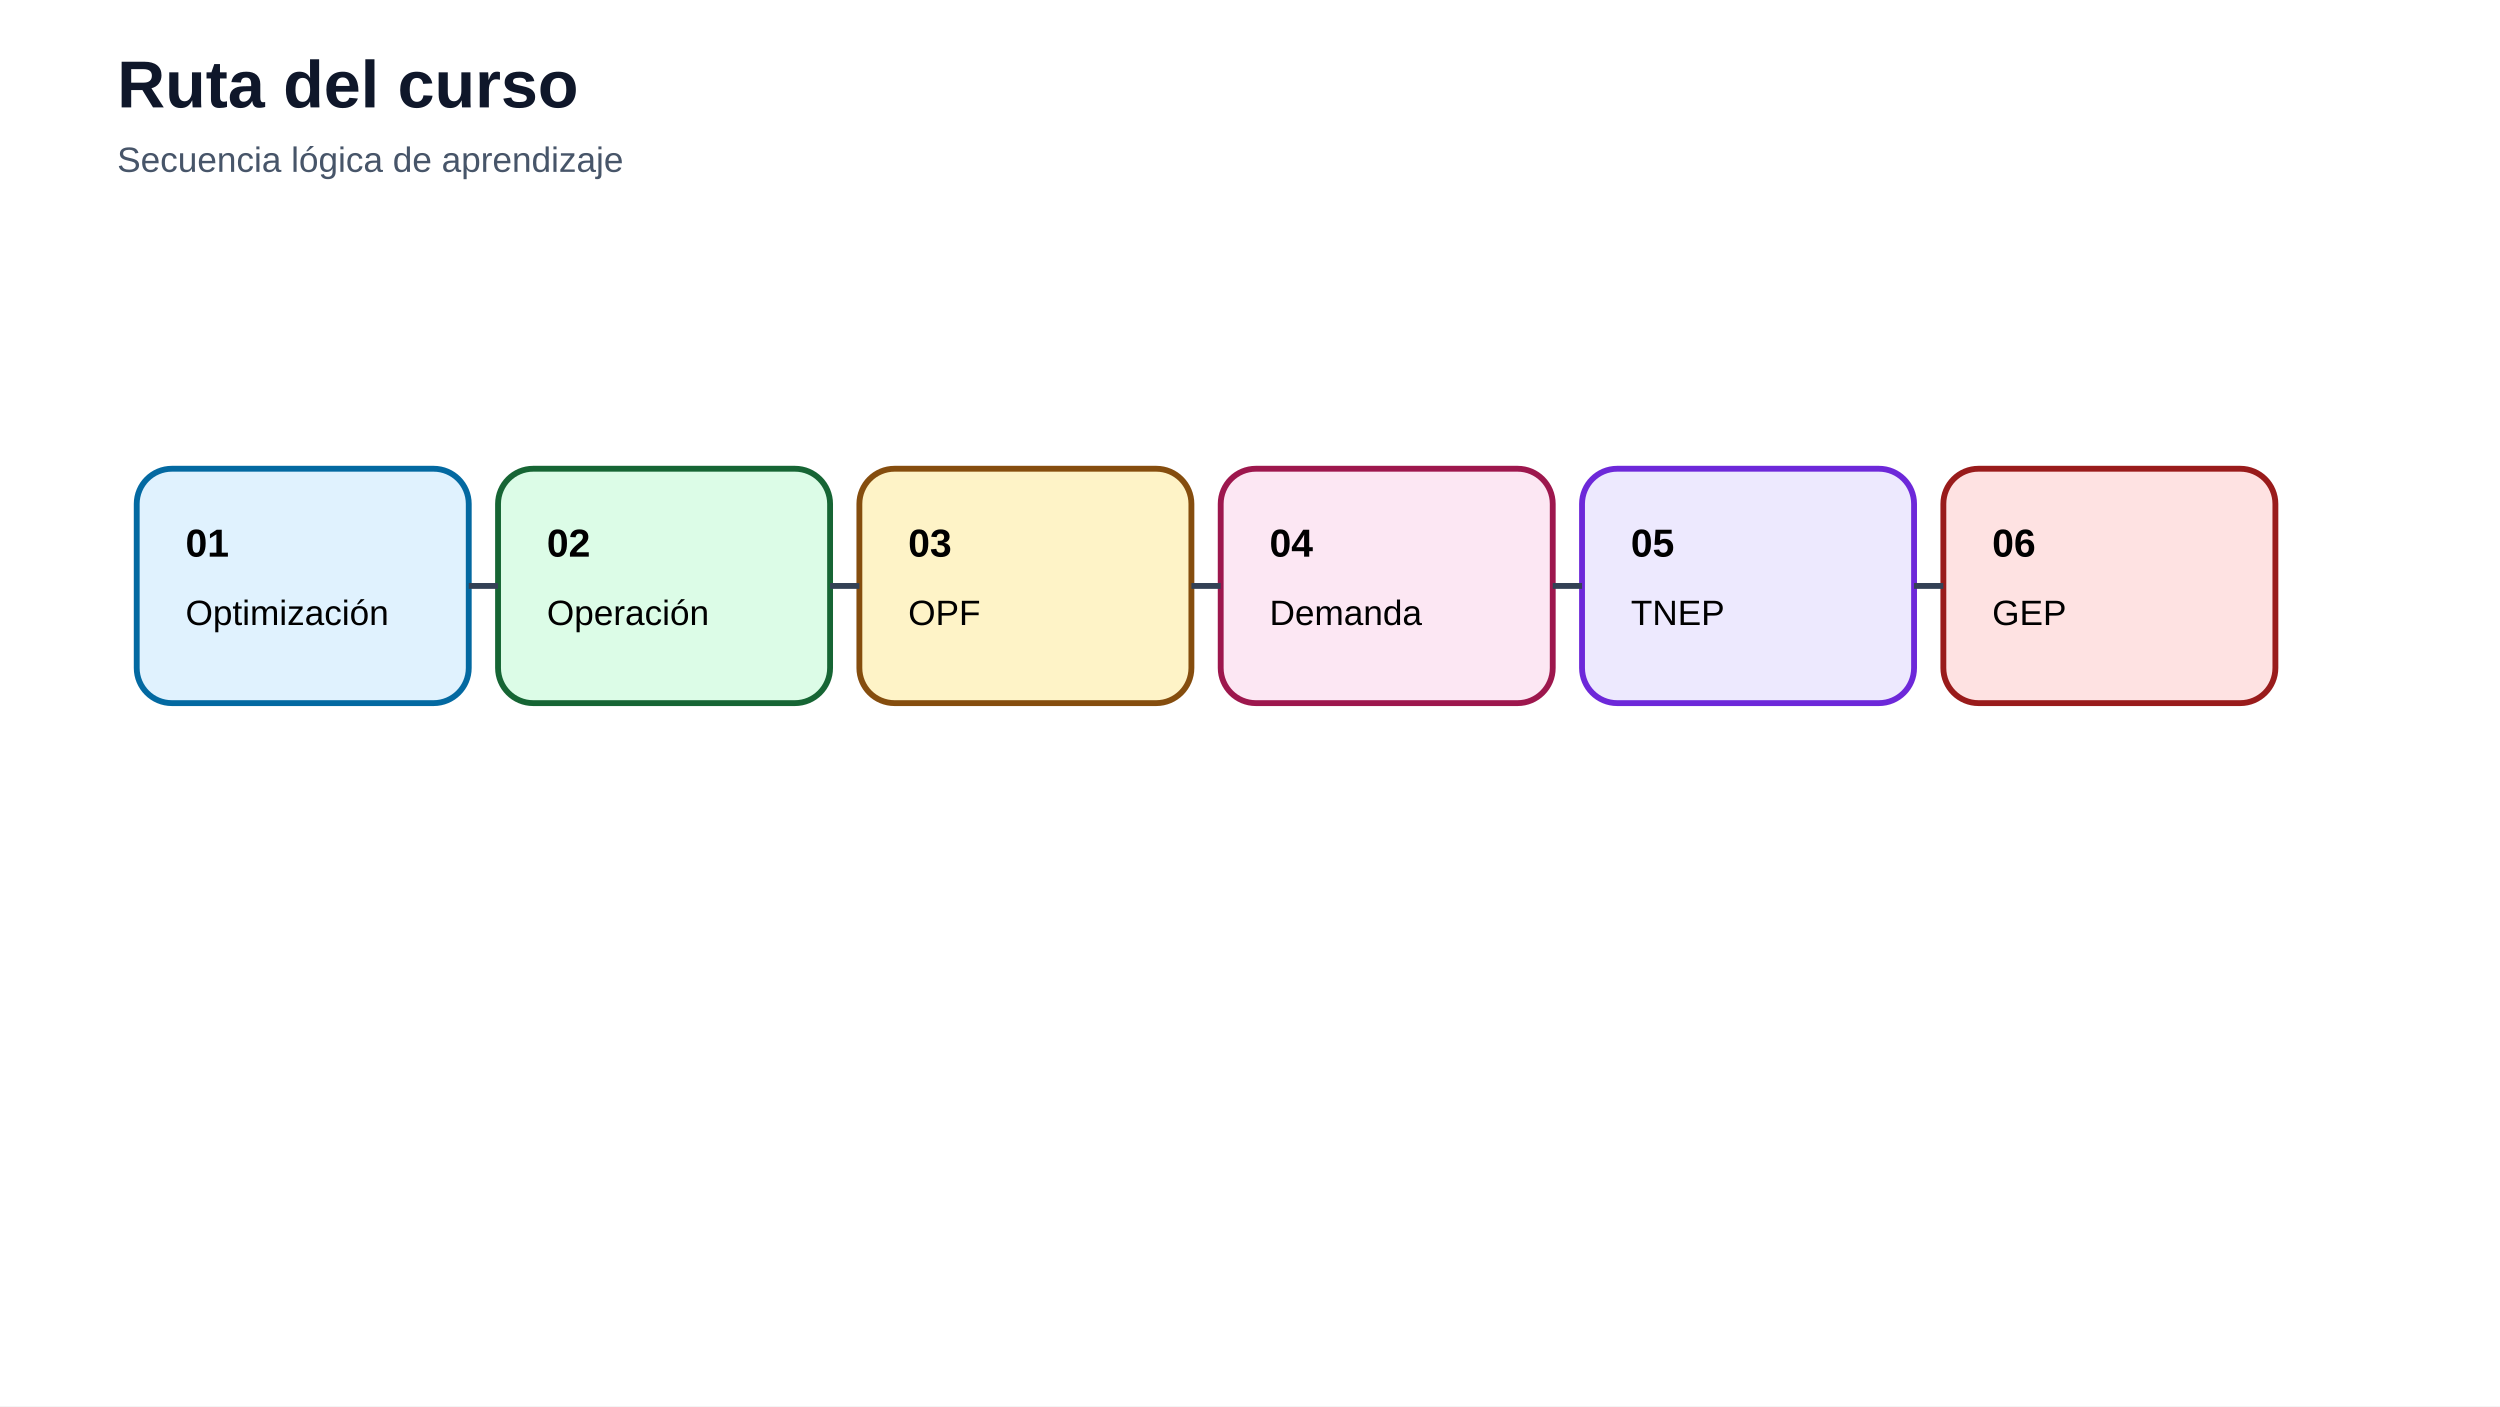
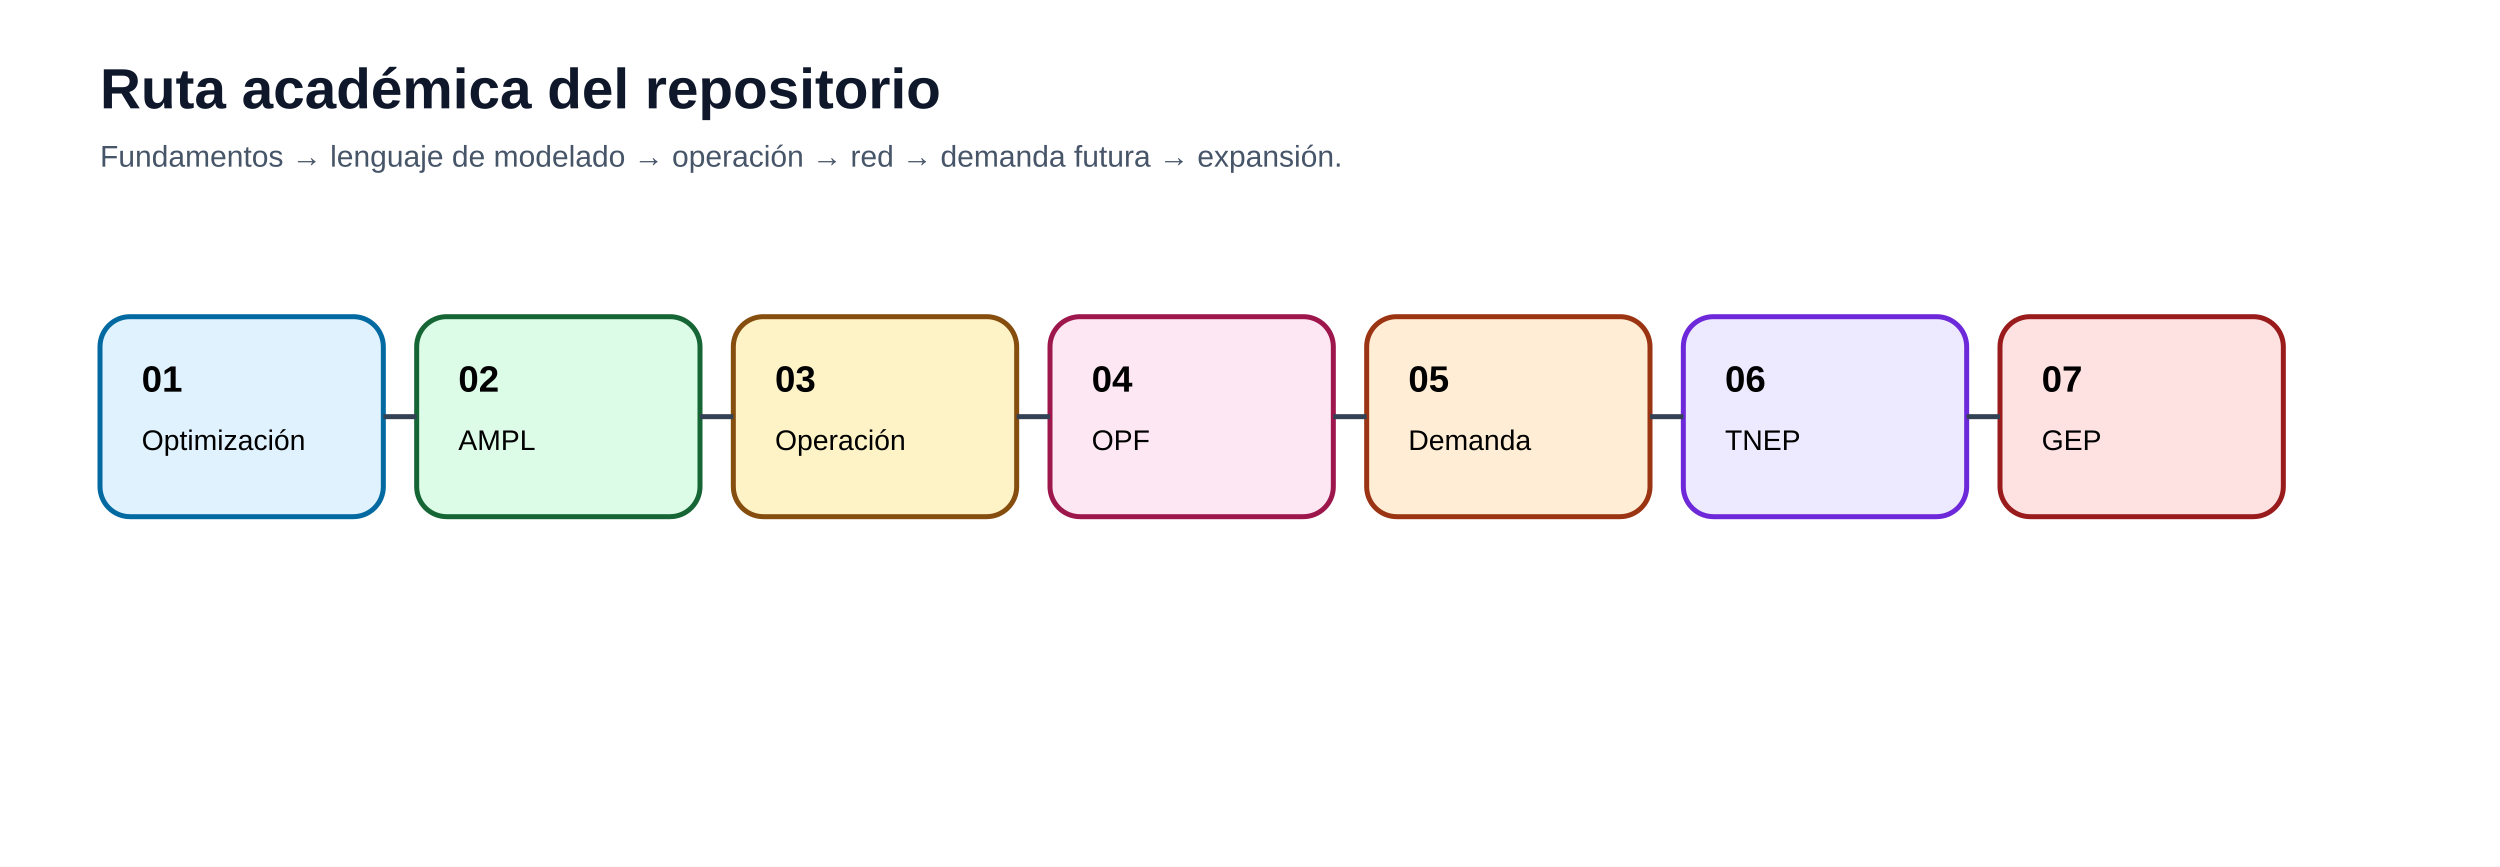
- <svg xmlns="http://www.w3.org/2000/svg" width="1280" height="720" viewBox="0 0 1280 720">
-   <rect width="100%" height="100%" fill="#ffffff" />
-   <text x="60" y="55" font-family="Arial" font-size="34" font-weight="bold" fill="#0f172a">Ruta del curso</text>
-   <text x="60" y="88" font-family="Arial" font-size="18" fill="#475569">Secuencia lógica de aprendizaje</text>
+ <svg xmlns="http://www.w3.org/2000/svg" width="1500" height="520" viewBox="0 0 1500 520">
+   <rect width="1500" height="520" fill="#ffffff" />
+   <text x="60" y="65" font-family="Arial" font-size="34" font-weight="bold" fill="#0f172a">Ruta académica del repositorio</text>
+   <text x="60" y="100" font-family="Arial" font-size="18" fill="#475569">Fundamentos → lenguaje de modelado → operación → red → demanda futura → expansión.</text>
  <g font-family="Arial">
-     <rect x="70" y="240" width="170" height="120" rx="18" fill="#e0f2fe" stroke="#0369a1" stroke-width="3" />
-     <text x="95" y="285" font-size="20" font-weight="bold">01</text>
-     <text x="95" y="320" font-size="18">Optimización</text>
-     <rect x="255" y="240" width="170" height="120" rx="18" fill="#dcfce7" stroke="#166534" stroke-width="3" />
-     <text x="280" y="285" font-size="20" font-weight="bold">02</text>
-     <text x="280" y="320" font-size="18">Operación</text>
-     <rect x="440" y="240" width="170" height="120" rx="18" fill="#fef3c7" stroke="#854d0e" stroke-width="3" />
-     <text x="465" y="285" font-size="20" font-weight="bold">03</text>
-     <text x="465" y="320" font-size="18">OPF</text>
-     <rect x="625" y="240" width="170" height="120" rx="18" fill="#fce7f3" stroke="#9d174d" stroke-width="3" />
-     <text x="650" y="285" font-size="20" font-weight="bold">04</text>
-     <text x="650" y="320" font-size="18">Demanda</text>
-     <rect x="810" y="240" width="170" height="120" rx="18" fill="#ede9fe" stroke="#6d28d9" stroke-width="3" />
-     <text x="835" y="285" font-size="20" font-weight="bold">05</text>
-     <text x="835" y="320" font-size="18">TNEP</text>
-     <rect x="995" y="240" width="170" height="120" rx="18" fill="#fee2e2" stroke="#991b1b" stroke-width="3" />
-     <text x="1020" y="285" font-size="20" font-weight="bold">06</text>
-     <text x="1020" y="320" font-size="18">GEP</text>
-     <line x1="240" y1="300" x2="255" y2="300" stroke="#334155" stroke-width="3" />
-     <line x1="425" y1="300" x2="440" y2="300" stroke="#334155" stroke-width="3" />
-     <line x1="610" y1="300" x2="625" y2="300" stroke="#334155" stroke-width="3" />
-     <line x1="795" y1="300" x2="810" y2="300" stroke="#334155" stroke-width="3" />
-     <line x1="980" y1="300" x2="995" y2="300" stroke="#334155" stroke-width="3" />
+     <rect x="60" y="190" width="170" height="120" rx="18" fill="#e0f2fe" stroke="#0369a1" stroke-width="3" />
+     <text x="85" y="235" font-size="22" font-weight="bold">01</text>
+     <text x="85" y="270" font-size="17">Optimización</text>
+     <rect x="250" y="190" width="170" height="120" rx="18" fill="#dcfce7" stroke="#166534" stroke-width="3" />
+     <text x="275" y="235" font-size="22" font-weight="bold">02</text>
+     <text x="275" y="270" font-size="17">AMPL</text>
+     <rect x="440" y="190" width="170" height="120" rx="18" fill="#fef3c7" stroke="#854d0e" stroke-width="3" />
+     <text x="465" y="235" font-size="22" font-weight="bold">03</text>
+     <text x="465" y="270" font-size="17">Operación</text>
+     <rect x="630" y="190" width="170" height="120" rx="18" fill="#fce7f3" stroke="#9d174d" stroke-width="3" />
+     <text x="655" y="235" font-size="22" font-weight="bold">04</text>
+     <text x="655" y="270" font-size="17">OPF</text>
+     <rect x="820" y="190" width="170" height="120" rx="18" fill="#ffedd5" stroke="#9a3412" stroke-width="3" />
+     <text x="845" y="235" font-size="22" font-weight="bold">05</text>
+     <text x="845" y="270" font-size="17">Demanda</text>
+     <rect x="1010" y="190" width="170" height="120" rx="18" fill="#ede9fe" stroke="#6d28d9" stroke-width="3" />
+     <text x="1035" y="235" font-size="22" font-weight="bold">06</text>
+     <text x="1035" y="270" font-size="17">TNEP</text>
+     <rect x="1200" y="190" width="170" height="120" rx="18" fill="#fee2e2" stroke="#991b1b" stroke-width="3" />
+     <text x="1225" y="235" font-size="22" font-weight="bold">07</text>
+     <text x="1225" y="270" font-size="17">GEP</text>
+     <g stroke="#334155" stroke-width="3">
+       <line x1="230" y1="250" x2="250" y2="250" />
+       <line x1="420" y1="250" x2="440" y2="250" />
+       <line x1="610" y1="250" x2="630" y2="250" />
+       <line x1="800" y1="250" x2="820" y2="250" />
+       <line x1="990" y1="250" x2="1010" y2="250" />
+       <line x1="1180" y1="250" x2="1200" y2="250" />
+     </g>
  </g>
</svg>
